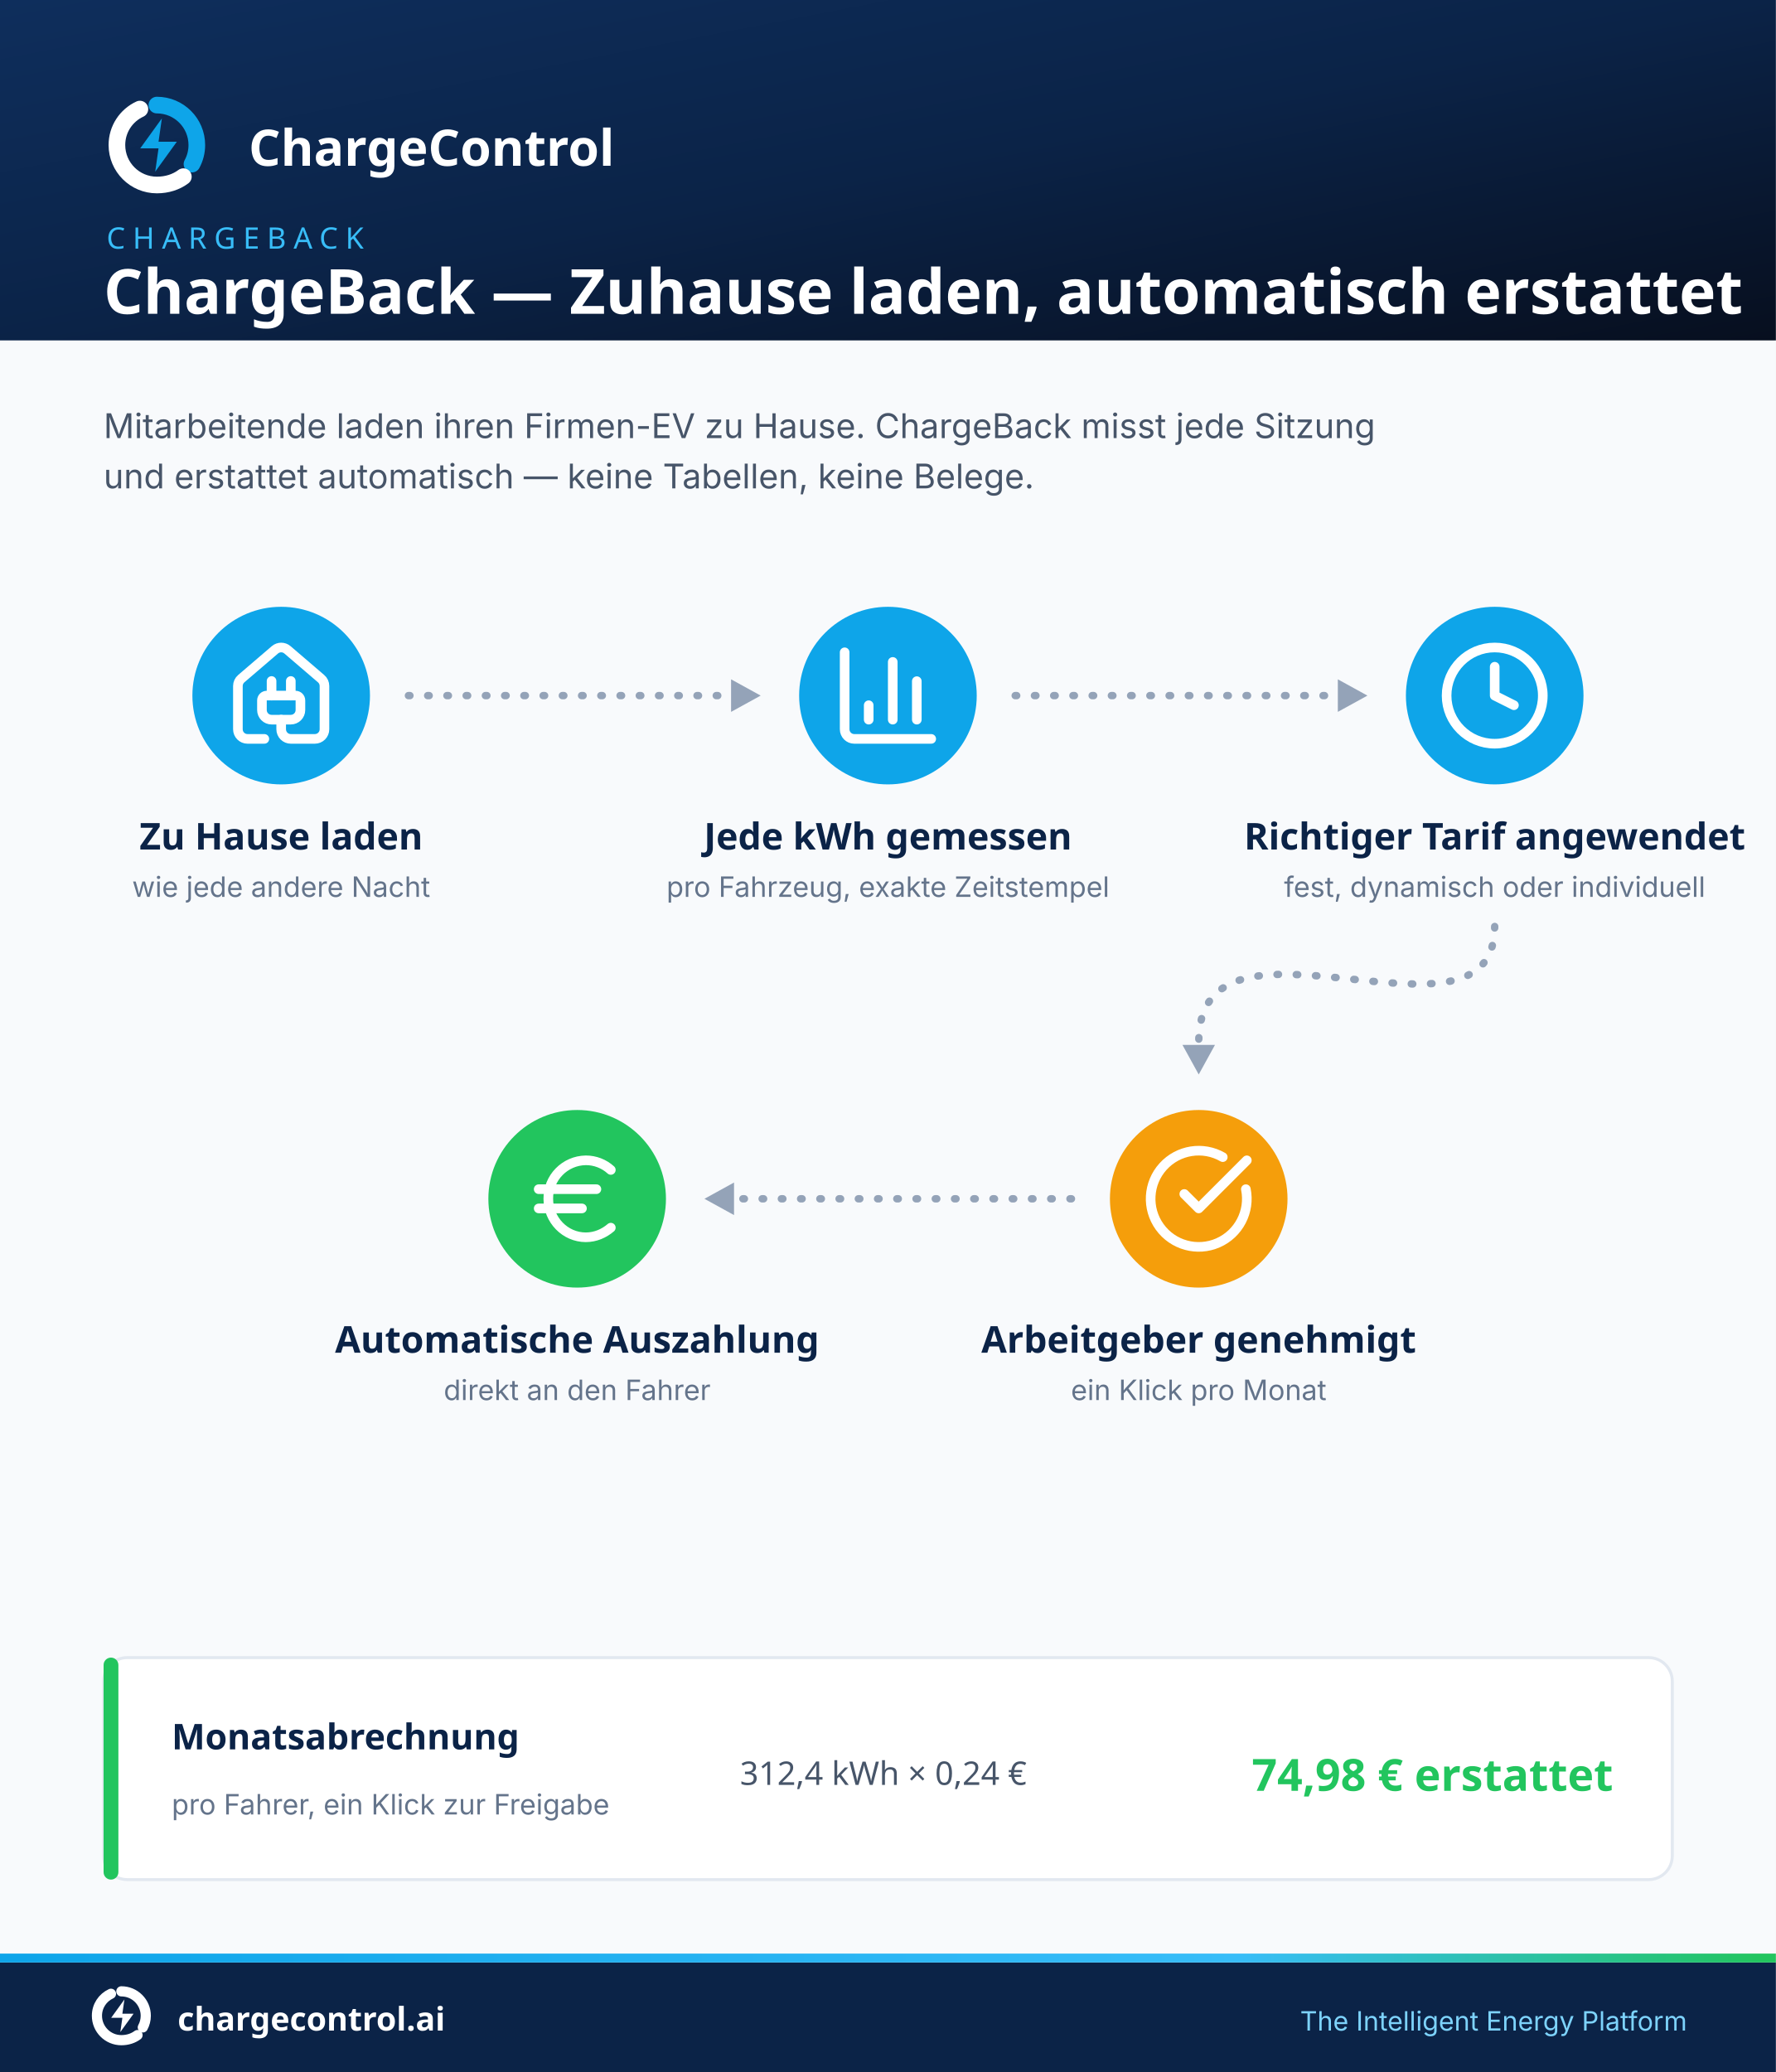
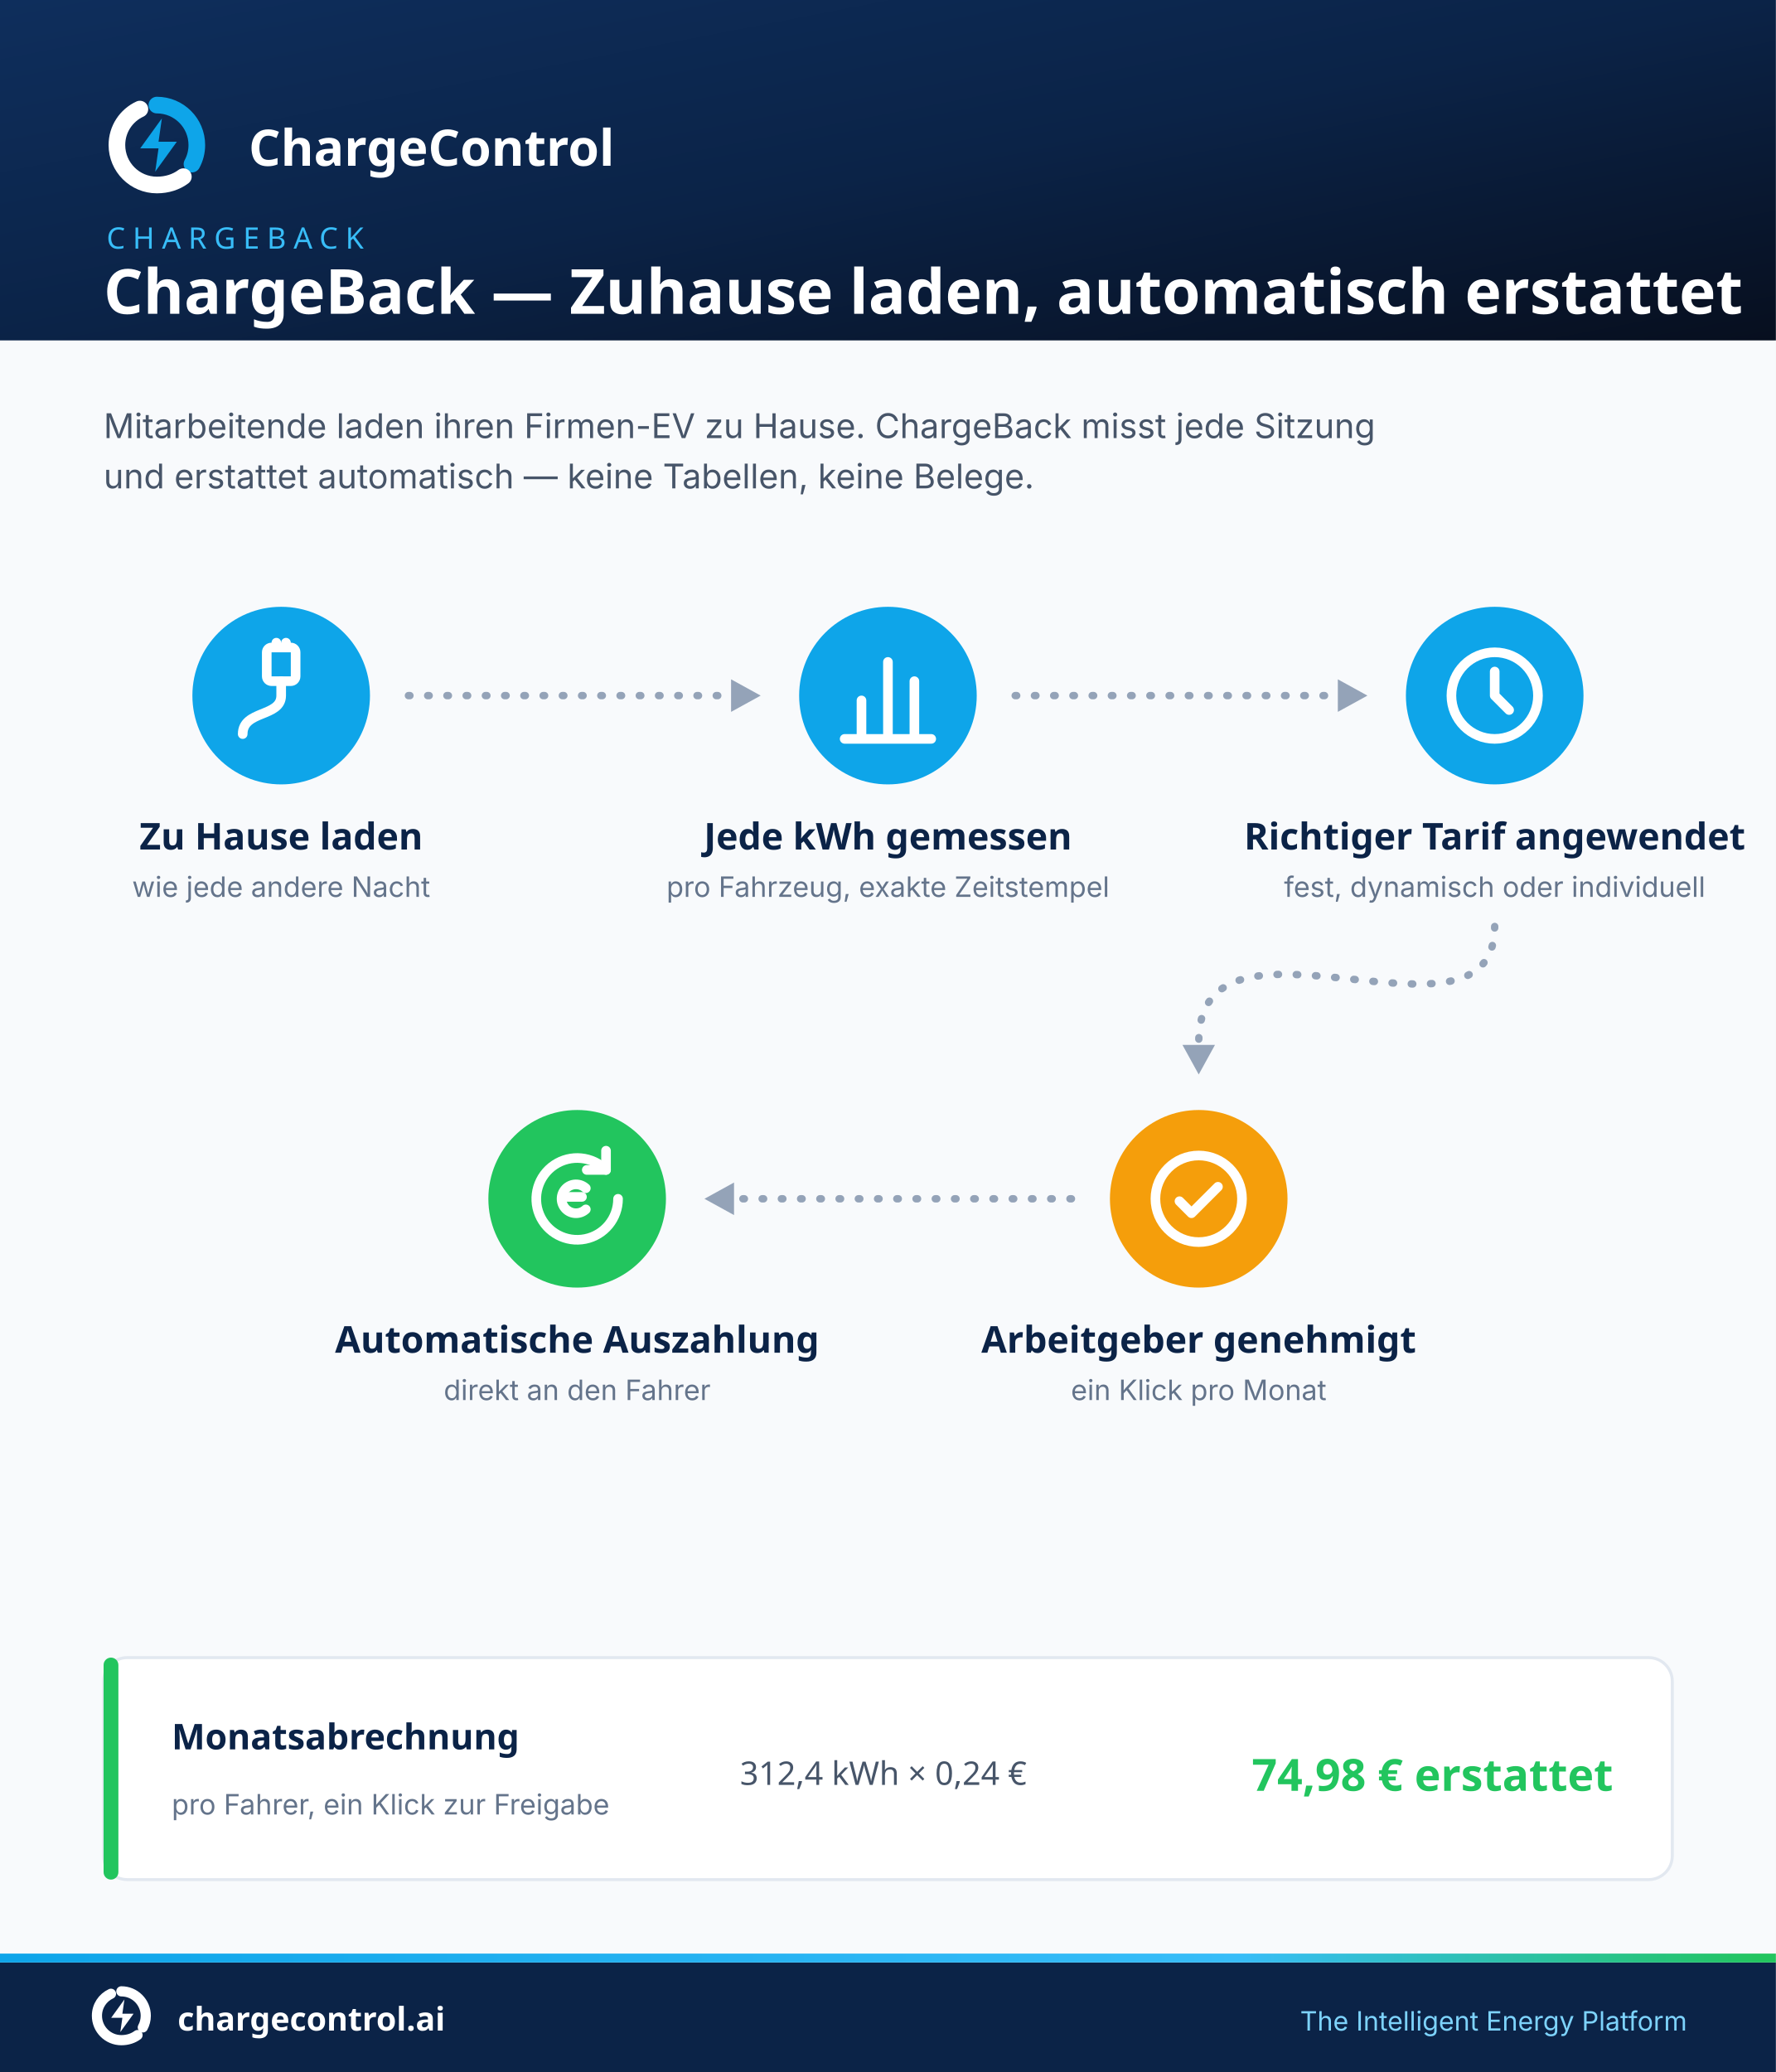
<svg xmlns="http://www.w3.org/2000/svg" viewBox="0 0 1200 1400" width="1200" height="1400">
  <defs>
    <linearGradient id="bgNavy" x1="0%" y1="0%" x2="100%" y2="100%">
      <stop offset="0%" stop-color="#0E2E5C" />
      <stop offset="50%" stop-color="#0B2347" />
      <stop offset="100%" stop-color="#070F1F" />
    </linearGradient>
    <linearGradient id="bgCyan" x1="0%" y1="0%" x2="100%" y2="100%">
      <stop offset="0%" stop-color="#38BDF8" />
      <stop offset="45%" stop-color="#0EA5E9" />
      <stop offset="100%" stop-color="#0B2347" />
    </linearGradient>
    <linearGradient id="bgGreen" x1="0%" y1="0%" x2="100%" y2="100%">
      <stop offset="0%" stop-color="#134E4A" />
      <stop offset="50%" stop-color="#0B2F47" />
      <stop offset="100%" stop-color="#070F1F" />
    </linearGradient>
    <linearGradient id="beam" x1="0%" y1="0%" x2="100%" y2="0%">
      <stop offset="0%" stop-color="#0EA5E9" stop-opacity="0" />
      <stop offset="50%" stop-color="#0EA5E9" stop-opacity="0.35" />
      <stop offset="100%" stop-color="#0EA5E9" stop-opacity="0" />
    </linearGradient>
    <linearGradient id="bar" x1="0%" y1="0%" x2="100%" y2="0%">
      <stop offset="0%" stop-color="#0EA5E9" />
      <stop offset="70%" stop-color="#38BDF8" />
      <stop offset="100%" stop-color="#22C55E" />
    </linearGradient>
    <linearGradient id="curveFill" x1="0%" y1="0%" x2="0%" y2="100%">
      <stop offset="0%" stop-color="#0EA5E9" stop-opacity="0.35" />
      <stop offset="100%" stop-color="#0EA5E9" stop-opacity="0" />
    </linearGradient>
    <linearGradient id="euroFill" x1="0%" y1="0%" x2="0%" y2="100%">
      <stop offset="0%" stop-color="#22C55E" stop-opacity="0.30" />
      <stop offset="100%" stop-color="#22C55E" stop-opacity="0" />
    </linearGradient>
  </defs>
  <rect width="1200" height="1400" fill="#F8FAFC" />
  <rect width="1200" height="230" fill="url(#bgNavy)" />
  <g transform="translate(70,62) scale(2.25)" opacity="1">
    <path d="M16 4C22.627 4 28 9.373 28 16C28 18.068 27.476 20.012 26.545 21.716" stroke="#0EA5E9" stroke-width="5" stroke-linecap="round" fill="none" />
    <path d="M23.95 25.5C21.84 27.08 19.1 28 16 28C9.373 28 4 22.627 4 16C4 11.2 6.8 7.1 10.9 5.2" stroke="#FFFFFF" stroke-width="5" stroke-linecap="round" fill="none" />
    <path d="M17.5 8L11 17h5.5l-1 7L22 15h-5.5l1-7z" fill="#0EA5E9" />
  </g>
  <text x="168" y="112" font-family="Outfit" font-weight="600" font-size="34" fill="#FFFFFF">ChargeControl</text>
  <text x="72" y="168" font-family="Outfit" font-weight="500" font-size="20" letter-spacing="5" fill="#38BDF8">CHARGEBACK</text>
  <text x="70" y="212" font-family="Outfit" font-weight="700" font-size="42" fill="#FFFFFF">ChargeBack — Zuhause laden, automatisch erstattet</text>
  <text x="70" y="296" font-family="Inter" font-size="23" fill="#475569">Mitarbeitende laden ihren Firmen-EV zu Hause. ChargeBack misst jede Sitzung</text>
  <text x="70" y="330" font-family="Inter" font-size="23" fill="#475569">und erstattet automatisch — keine Tabellen, keine Belege.</text>
  <line x1="276" y1="470" x2="498" y2="470" stroke="#94A3B8" stroke-width="5" stroke-linecap="round" stroke-dasharray="1 12" />
  <path d="M514 470 l-20 -11 v22 z" fill="#94A3B8" />
  <line x1="686" y1="470" x2="908" y2="470" stroke="#94A3B8" stroke-width="5" stroke-linecap="round" stroke-dasharray="1 12" />
  <path d="M924 470 l-20 -11 v22 z" fill="#94A3B8" />
  <path d="M1010 626 C 1010 720, 810 600, 810 704" stroke="#94A3B8" stroke-width="5" fill="none" stroke-linecap="round" stroke-dasharray="1 12" />
  <path d="M810 726 l-11 -20 h22 z" fill="#94A3B8" />
  <line x1="724" y1="810" x2="492" y2="810" stroke="#94A3B8" stroke-width="5" stroke-linecap="round" stroke-dasharray="1 12" />
  <path d="M476 810 l20 -11 v22 z" fill="#94A3B8" />
  <circle cx="190" cy="470" r="60" fill="#0EA5E9" />
  <g transform="translate(151,431) scale(3.25)">
-     <path d="M10 12V8.964" fill="none" stroke="#FFFFFF" stroke-width="2" stroke-linecap="round" stroke-linejoin="round" />
-     <path d="M14 12V8.964" fill="none" stroke="#FFFFFF" stroke-width="2" stroke-linecap="round" stroke-linejoin="round" />
-     <path d="M15 12a1 1 0 0 1 1 1v2a2 2 0 0 1-2 2h-4a2 2 0 0 1-2-2v-2a1 1 0 0 1 1-1z" fill="none" stroke="#FFFFFF" stroke-width="2" stroke-linecap="round" stroke-linejoin="round" />
-     <path d="M8.5 21H5a2 2 0 0 1-2-2v-9a2 2 0 0 1 .709-1.528l7-5.999a2 2 0 0 1 2.582 0l7 5.999A2 2 0 0 1 21 10v9a2 2 0 0 1-2 2h-5a2 2 0 0 1-2-2v-2" fill="none" stroke="#FFFFFF" stroke-width="2" stroke-linecap="round" stroke-linejoin="round" />
+     <rect x="9" y="2" width="6" height="7" rx="1" fill="none" stroke="#FFFFFF" stroke-width="2" stroke-linecap="round" stroke-linejoin="round" />
+     <line x1="11" y1="2" x2="11" y2="1" fill="none" stroke="#FFFFFF" stroke-width="2" stroke-linecap="round" stroke-linejoin="round" />
+     <line x1="13" y1="2" x2="13" y2="1" fill="none" stroke="#FFFFFF" stroke-width="2" stroke-linecap="round" stroke-linejoin="round" />
+     <path d="M12 9v3c0 4.5-8 3-8 8" fill="none" stroke="#FFFFFF" stroke-width="2" stroke-linecap="round" stroke-linejoin="round" />
  </g>
  <text x="190" y="574" text-anchor="middle" font-family="Outfit" font-weight="600" font-size="25" fill="#0B2347">Zu Hause laden</text>
  <text x="190" y="606" text-anchor="middle" font-family="Inter" font-size="19" fill="#64748B">wie jede andere Nacht</text>
  <circle cx="600" cy="470" r="60" fill="#0EA5E9" />
  <g transform="translate(561,431) scale(3.25)">
-     <path d="M3 3v16a2 2 0 0 0 2 2h16" fill="none" stroke="#FFFFFF" stroke-width="2" stroke-linecap="round" stroke-linejoin="round" />
-     <path d="M18 17V9" fill="none" stroke="#FFFFFF" stroke-width="2" stroke-linecap="round" stroke-linejoin="round" />
-     <path d="M13 17V5" fill="none" stroke="#FFFFFF" stroke-width="2" stroke-linecap="round" stroke-linejoin="round" />
-     <path d="M8 17v-3" fill="none" stroke="#FFFFFF" stroke-width="2" stroke-linecap="round" stroke-linejoin="round" />
+     <line x1="3" y1="21" x2="21" y2="21" fill="none" stroke="#FFFFFF" stroke-width="2" stroke-linecap="round" stroke-linejoin="round" />
+     <line x1="6.5" y1="20" x2="6.5" y2="13" fill="none" stroke="#FFFFFF" stroke-width="2" stroke-linecap="round" stroke-linejoin="round" />
+     <line x1="12" y1="20" x2="12" y2="5" fill="none" stroke="#FFFFFF" stroke-width="2" stroke-linecap="round" stroke-linejoin="round" />
+     <line x1="17.5" y1="20" x2="17.5" y2="9" fill="none" stroke="#FFFFFF" stroke-width="2" stroke-linecap="round" stroke-linejoin="round" />
  </g>
  <text x="600" y="574" text-anchor="middle" font-family="Outfit" font-weight="600" font-size="25" fill="#0B2347">Jede kWh gemessen</text>
  <text x="600" y="606" text-anchor="middle" font-family="Inter" font-size="19" fill="#64748B">pro Fahrzeug, exakte Zeitstempel</text>
  <circle cx="1010" cy="470" r="60" fill="#0EA5E9" />
  <g transform="translate(971,431) scale(3.25)">
-     <circle cx="12" cy="12" r="10" fill="none" stroke="#FFFFFF" stroke-width="2" stroke-linecap="round" stroke-linejoin="round" />
-     <polyline points="12 6 12 12 16 14" fill="none" stroke="#FFFFFF" stroke-width="2" stroke-linecap="round" stroke-linejoin="round" />
+     <circle cx="12" cy="12" r="9" fill="none" stroke="#FFFFFF" stroke-width="2" stroke-linecap="round" stroke-linejoin="round" />
+     <path d="M12 7v5l3 3" fill="none" stroke="#FFFFFF" stroke-width="2" stroke-linecap="round" stroke-linejoin="round" />
  </g>
  <text x="1010" y="574" text-anchor="middle" font-family="Outfit" font-weight="600" font-size="25" fill="#0B2347">Richtiger Tarif angewendet</text>
  <text x="1010" y="606" text-anchor="middle" font-family="Inter" font-size="19" fill="#64748B">fest, dynamisch oder individuell</text>
  <circle cx="810" cy="810" r="60" fill="#F59E0B" />
  <g transform="translate(771,771) scale(3.25)">
-     <path d="M21.801 10A10 10 0 1 1 17 3.335" fill="none" stroke="#FFFFFF" stroke-width="2" stroke-linecap="round" stroke-linejoin="round" />
-     <path d="m9 11 3 3L22 4" fill="none" stroke="#FFFFFF" stroke-width="2" stroke-linecap="round" stroke-linejoin="round" />
+     <circle cx="12" cy="12" r="9" fill="none" stroke="#FFFFFF" stroke-width="2" stroke-linecap="round" stroke-linejoin="round" />
+     <path d="m8 12.5 2.5 2.5 5.5-5.5" fill="none" stroke="#FFFFFF" stroke-width="2" stroke-linecap="round" stroke-linejoin="round" />
  </g>
  <text x="810" y="914" text-anchor="middle" font-family="Outfit" font-weight="600" font-size="25" fill="#0B2347">Arbeitgeber genehmigt</text>
  <text x="810" y="946" text-anchor="middle" font-family="Inter" font-size="19" fill="#64748B">ein Klick pro Monat</text>
  <circle cx="390" cy="810" r="60" fill="#22C55E" />
  <g transform="translate(351,771) scale(3.25)">
-     <path d="M4 10h12" fill="none" stroke="#FFFFFF" stroke-width="2" stroke-linecap="round" stroke-linejoin="round" />
-     <path d="M4 14h9" fill="none" stroke="#FFFFFF" stroke-width="2" stroke-linecap="round" stroke-linejoin="round" />
-     <path d="M19 6a7.7 7.7 0 0 0-5.2-2A7.9 7.9 0 0 0 6 12c0 4.4 3.5 8 7.8 8 2 0 3.8-.8 5.2-2" fill="none" stroke="#FFFFFF" stroke-width="2" stroke-linecap="round" stroke-linejoin="round" />
+     <path d="M20.5 12A8.5 8.5 0 1 1 18 6" fill="none" stroke="#FFFFFF" stroke-width="2" stroke-linecap="round" stroke-linejoin="round" />
+     <path d="M18 2v4h-4" fill="none" stroke="#FFFFFF" stroke-width="2" stroke-linecap="round" stroke-linejoin="round" />
+     <path d="M13.8 9.8a3 3 0 1 0 0 4.4" fill="none" stroke="#FFFFFF" stroke-width="2" stroke-linecap="round" stroke-linejoin="round" />
+     <line x1="9.5" y1="11.6" x2="13" y2="11.6" fill="none" stroke="#FFFFFF" stroke-width="2" stroke-linecap="round" stroke-linejoin="round" />
  </g>
  <text x="390" y="914" text-anchor="middle" font-family="Outfit" font-weight="600" font-size="25" fill="#0B2347">Automatische Auszahlung</text>
  <text x="390" y="946" text-anchor="middle" font-family="Inter" font-size="19" fill="#64748B">direkt an den Fahrer</text>
  <rect x="70" y="1120" width="1060" height="150" rx="16" fill="#FFFFFF" stroke="#E2E8F0" stroke-width="2" />
  <rect x="70" y="1120" width="10" height="150" rx="5" fill="#22C55E" />
  <text x="116" y="1182" font-family="Outfit" font-weight="600" font-size="24" fill="#0B2347">Monatsabrechnung</text>
  <text x="116" y="1226" font-family="Inter" font-size="19" fill="#64748B">pro Fahrer, ein Klick zur Freigabe</text>
  <text x="500" y="1206" font-family="JetBrains Mono" font-size="22" fill="#475569">312,4 kWh × 0,24 €</text>
  <text x="1090" y="1210" text-anchor="end" font-family="JetBrains Mono" font-weight="600" font-size="30" fill="#22C55E">74,98 € erstattet</text>
  <rect y="1326" width="1200" height="74" fill="#0B2347" />
  <g transform="translate(60,1340) scale(1.375)" opacity="1">
    <path d="M16 4C22.627 4 28 9.373 28 16C28 18.068 27.476 20.012 26.545 21.716" stroke="#FFFFFF" stroke-width="5" stroke-linecap="round" fill="none" />
    <path d="M23.95 25.5C21.84 27.08 19.1 28 16 28C9.373 28 4 22.627 4 16C4 11.2 6.8 7.1 10.9 5.2" stroke="#FFFFFF" stroke-width="5" stroke-linecap="round" fill="none" />
    <path d="M17.5 8L11 17h5.5l-1 7L22 15h-5.5l1-7z" fill="#FFFFFF" />
  </g>
  <text x="120" y="1372" font-family="Outfit" font-weight="600" font-size="22" fill="#FFFFFF">chargecontrol.ai</text>
  <text x="1140" y="1372" text-anchor="end" font-family="Inter" font-size="18" fill="#7DD3FC">The Intelligent Energy Platform</text>
  <rect y="1320" width="1200" height="6" fill="url(#bar)" />
</svg>
